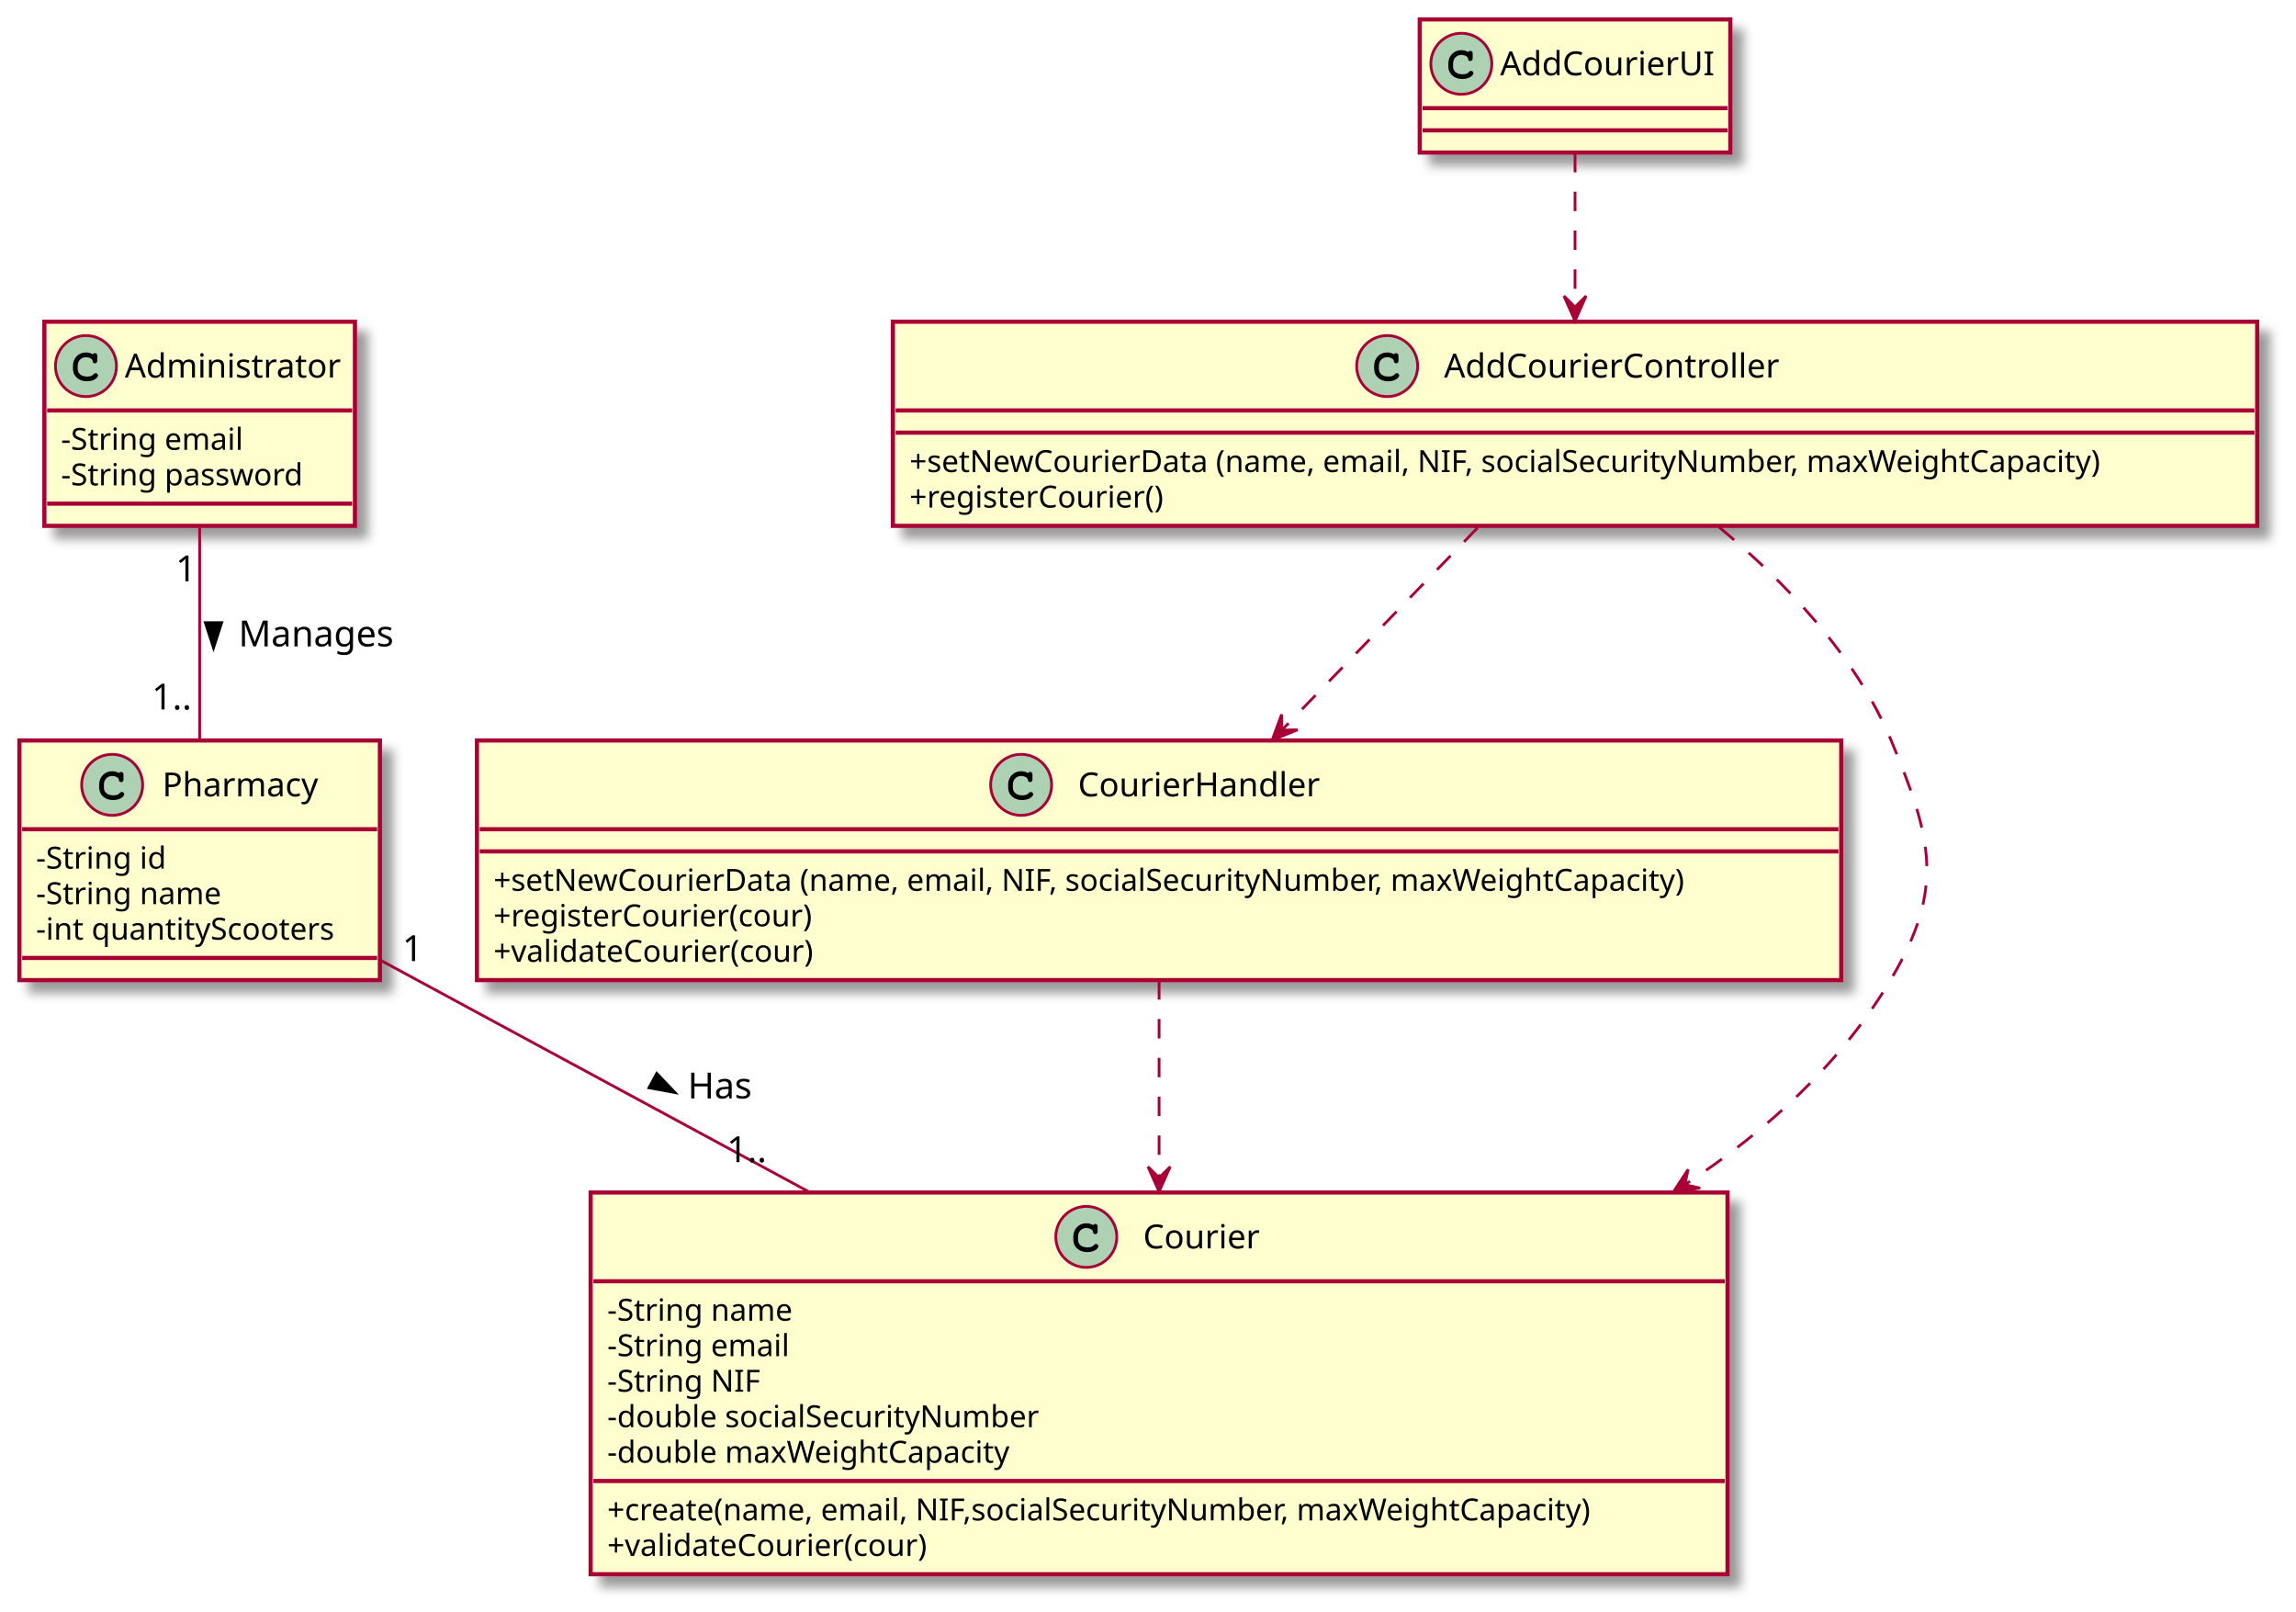
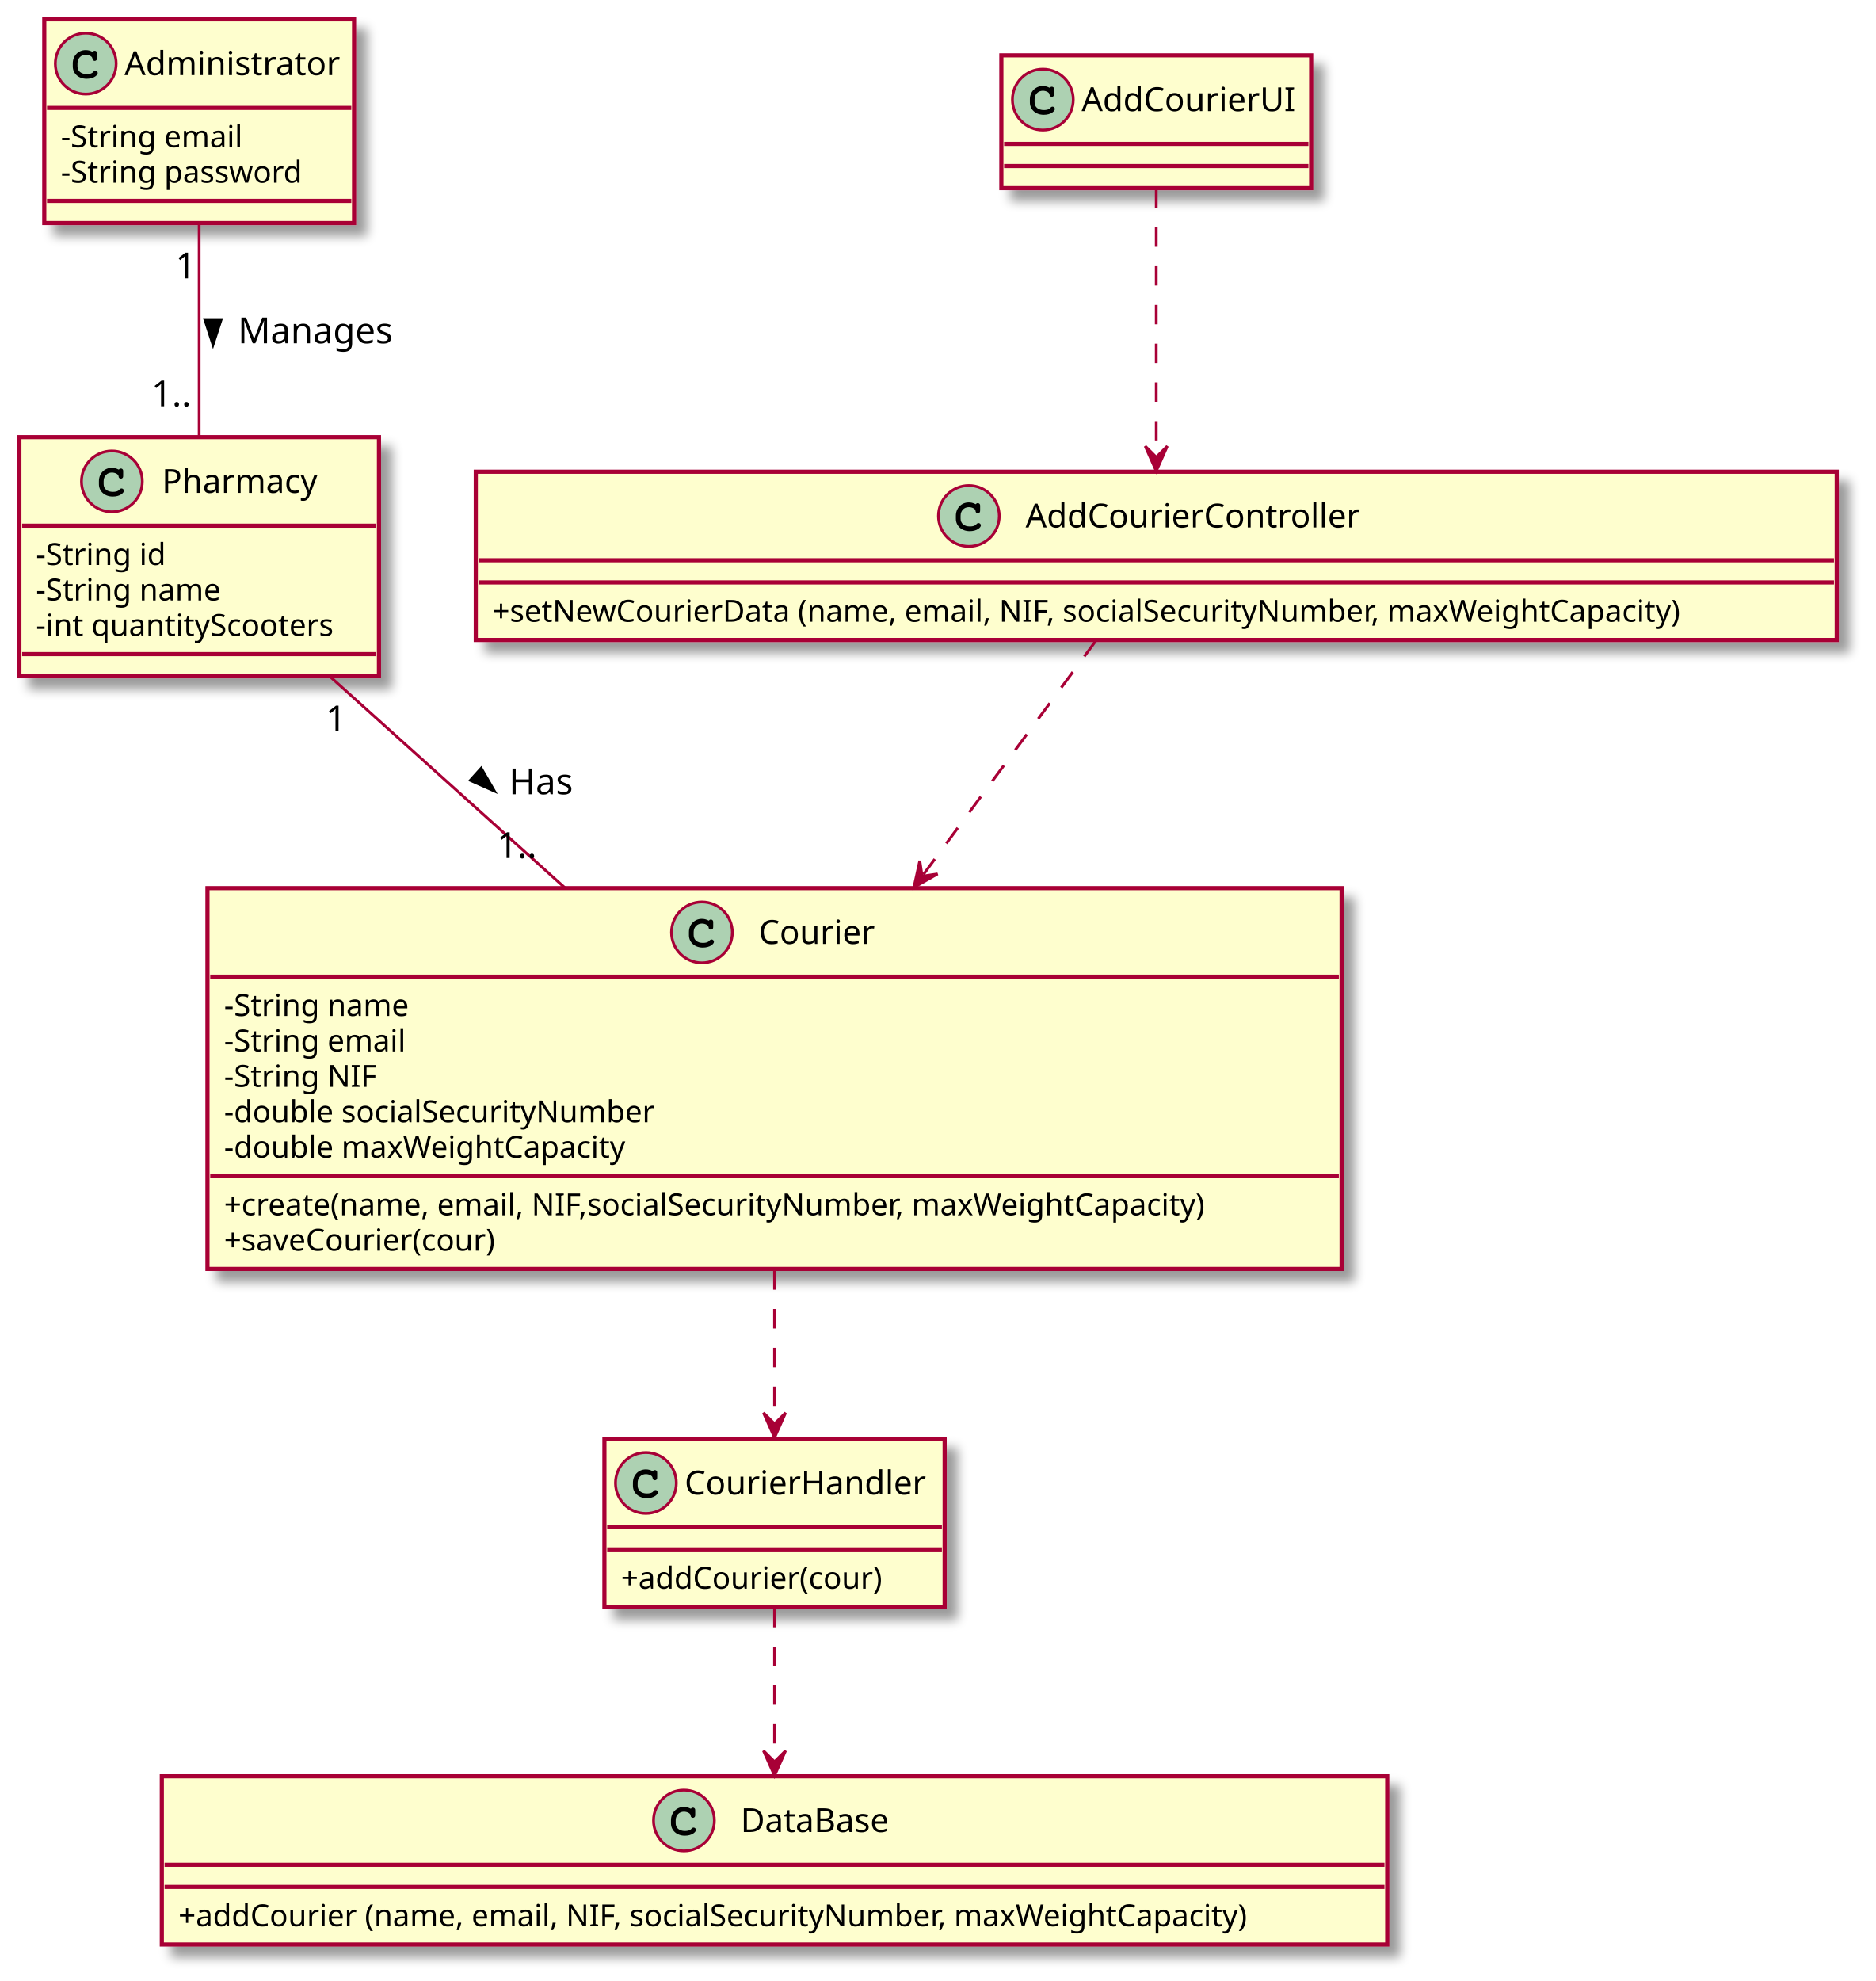
- <svg xmlns="http://www.w3.org/2000/svg" contentScriptType="application/ecmascript" contentStyleType="text/css" height="581px" preserveAspectRatio="none" style="width:828px;height:581px;" version="1.1" viewBox="0 0 828 581" width="828px" zoomAndPan="magnify">
+ <svg xmlns="http://www.w3.org/2000/svg" contentScriptType="application/ecmascript" contentStyleType="text/css" height="716px" preserveAspectRatio="none" style="width:678px;height:716px;" version="1.1" viewBox="0 0 678 716" width="678px" zoomAndPan="magnify">
  <defs>
-     <filter height="300%" id="foid3352j2qck" width="300%" x="-1" y="-1">
+     <filter height="300%" id="f11dwww2udm4cn" width="300%" x="-1" y="-1">
      <feGaussianBlur result="blurOut" stdDeviation="2.0" />
      <feColorMatrix in="blurOut" result="blurOut2" type="matrix" values="0 0 0 0 0 0 0 0 0 0 0 0 0 0 0 0 0 0 .4 0" />
      <feOffset dx="4.0" dy="4.0" in="blurOut2" result="blurOut3" />
      <feBlend in="SourceGraphic" in2="blurOut3" mode="normal" />
    </filter>
  </defs>
  <g>
-     <rect codeLine="6" fill="#FEFECE" filter="url(#foid3352j2qck)" height="73.609" id="AddCourierController" style="stroke:#A80036;stroke-width:1.5;" width="492" x="322" y="116" />
-     <ellipse cx="500.25" cy="132" fill="#ADD1B2" rx="11" ry="11" style="stroke:#A80036;stroke-width:1.0;" />
-     <path d="M502.594,127.672 C501.656,127.234 501.062,127.094 500.188,127.094 C497.562,127.094 495.562,129.172 495.562,131.891 L495.562,133.016 C495.562,135.594 497.672,137.484 500.562,137.484 C501.781,137.484 502.938,137.188 503.688,136.641 C504.266,136.234 504.594,135.781 504.594,135.391 C504.594,134.938 504.203,134.547 503.734,134.547 C503.516,134.547 503.312,134.625 503.125,134.812 C502.672,135.297 502.672,135.297 502.484,135.391 C502.062,135.656 501.375,135.781 500.609,135.781 C498.562,135.781 497.266,134.688 497.266,132.984 L497.266,131.891 C497.266,130.109 498.516,128.797 500.25,128.797 C500.828,128.797 501.438,128.953 501.906,129.203 C502.391,129.484 502.562,129.703 502.656,130.109 C502.719,130.516 502.75,130.641 502.891,130.766 C503.031,130.906 503.266,131.016 503.484,131.016 C503.75,131.016 504.016,130.875 504.188,130.656 C504.297,130.5 504.328,130.312 504.328,129.891 L504.328,128.469 C504.328,128.031 504.312,127.906 504.219,127.75 C504.062,127.484 503.781,127.344 503.484,127.344 C503.188,127.344 502.984,127.438 502.766,127.75 L502.594,127.672 Z " fill="#000000" />
-     <text fill="#000000" font-family="sans-serif" font-size="12" lengthAdjust="spacingAndGlyphs" textLength="127" x="520.75" y="136.154">AddCourierController</text>
-     <line style="stroke:#A80036;stroke-width:1.5;" x1="323" x2="813" y1="148" y2="148" />
-     <line style="stroke:#A80036;stroke-width:1.5;" x1="323" x2="813" y1="156" y2="156" />
-     <text fill="#000000" font-family="sans-serif" font-size="11" lengthAdjust="spacingAndGlyphs" textLength="480" x="328" y="170.21">+setNewCourierData (name, email, NIF, socialSecurityNumber, maxWeightCapacity)</text>
-     <text fill="#000000" font-family="sans-serif" font-size="11" lengthAdjust="spacingAndGlyphs" textLength="102" x="328" y="183.015">+registerCourier()</text>
-     <rect codeLine="11" fill="#FEFECE" filter="url(#foid3352j2qck)" height="48" id="AddCourierUI" style="stroke:#A80036;stroke-width:1.5;" width="112" x="512" y="7" />
-     <ellipse cx="527" cy="23" fill="#ADD1B2" rx="11" ry="11" style="stroke:#A80036;stroke-width:1.0;" />
-     <path d="M529.344,18.672 C528.406,18.234 527.812,18.094 526.938,18.094 C524.312,18.094 522.312,20.172 522.312,22.891 L522.312,24.016 C522.312,26.594 524.422,28.484 527.312,28.484 C528.531,28.484 529.688,28.188 530.438,27.641 C531.016,27.234 531.344,26.781 531.344,26.391 C531.344,25.938 530.953,25.547 530.484,25.547 C530.266,25.547 530.062,25.625 529.875,25.812 C529.422,26.297 529.422,26.297 529.234,26.391 C528.812,26.656 528.125,26.781 527.359,26.781 C525.312,26.781 524.016,25.688 524.016,23.984 L524.016,22.891 C524.016,21.109 525.266,19.797 527,19.797 C527.578,19.797 528.188,19.953 528.656,20.203 C529.141,20.484 529.312,20.703 529.406,21.109 C529.469,21.516 529.5,21.641 529.641,21.766 C529.781,21.906 530.016,22.016 530.234,22.016 C530.5,22.016 530.766,21.875 530.938,21.656 C531.047,21.5 531.078,21.312 531.078,20.891 L531.078,19.469 C531.078,19.031 531.062,18.906 530.969,18.75 C530.812,18.484 530.531,18.344 530.234,18.344 C529.938,18.344 529.734,18.438 529.516,18.75 L529.344,18.672 Z " fill="#000000" />
-     <text fill="#000000" font-family="sans-serif" font-size="12" lengthAdjust="spacingAndGlyphs" textLength="80" x="541" y="27.154">AddCourierUI</text>
-     <line style="stroke:#A80036;stroke-width:1.5;" x1="513" x2="623" y1="39" y2="39" />
-     <line style="stroke:#A80036;stroke-width:1.5;" x1="513" x2="623" y1="47" y2="47" />
-     <rect codeLine="14" fill="#FEFECE" filter="url(#foid3352j2qck)" height="86.414" id="CourierHandler" style="stroke:#A80036;stroke-width:1.5;" width="492" x="172" y="267" />
-     <ellipse cx="368.25" cy="283" fill="#ADD1B2" rx="11" ry="11" style="stroke:#A80036;stroke-width:1.0;" />
-     <path d="M370.594,278.672 C369.656,278.234 369.062,278.094 368.188,278.094 C365.562,278.094 363.562,280.172 363.562,282.891 L363.562,284.016 C363.562,286.594 365.672,288.484 368.562,288.484 C369.781,288.484 370.938,288.188 371.688,287.641 C372.266,287.234 372.594,286.781 372.594,286.391 C372.594,285.938 372.203,285.547 371.734,285.547 C371.516,285.547 371.312,285.625 371.125,285.812 C370.672,286.297 370.672,286.297 370.484,286.391 C370.062,286.656 369.375,286.781 368.609,286.781 C366.562,286.781 365.266,285.688 365.266,283.984 L365.266,282.891 C365.266,281.109 366.516,279.797 368.25,279.797 C368.828,279.797 369.438,279.953 369.906,280.203 C370.391,280.484 370.562,280.703 370.656,281.109 C370.719,281.516 370.75,281.641 370.891,281.766 C371.031,281.906 371.266,282.016 371.484,282.016 C371.75,282.016 372.016,281.875 372.188,281.656 C372.297,281.5 372.328,281.312 372.328,280.891 L372.328,279.469 C372.328,279.031 372.312,278.906 372.219,278.75 C372.062,278.484 371.781,278.344 371.484,278.344 C371.188,278.344 370.984,278.438 370.766,278.75 L370.594,278.672 Z " fill="#000000" />
-     <text fill="#000000" font-family="sans-serif" font-size="12" lengthAdjust="spacingAndGlyphs" textLength="91" x="388.75" y="287.154">CourierHandler</text>
-     <line style="stroke:#A80036;stroke-width:1.5;" x1="173" x2="663" y1="299" y2="299" />
-     <line style="stroke:#A80036;stroke-width:1.5;" x1="173" x2="663" y1="307" y2="307" />
-     <text fill="#000000" font-family="sans-serif" font-size="11" lengthAdjust="spacingAndGlyphs" textLength="480" x="178" y="321.21">+setNewCourierData (name, email, NIF, socialSecurityNumber, maxWeightCapacity)</text>
-     <text fill="#000000" font-family="sans-serif" font-size="11" lengthAdjust="spacingAndGlyphs" textLength="126" x="178" y="334.015">+registerCourier(cour)</text>
-     <text fill="#000000" font-family="sans-serif" font-size="11" lengthAdjust="spacingAndGlyphs" textLength="128" x="178" y="346.82">+validateCourier(cour)</text>
-     <rect codeLine="20" fill="#FEFECE" filter="url(#foid3352j2qck)" height="137.633" id="Courier" style="stroke:#A80036;stroke-width:1.5;" width="410" x="213" y="430" />
-     <ellipse cx="391.75" cy="446" fill="#ADD1B2" rx="11" ry="11" style="stroke:#A80036;stroke-width:1.0;" />
-     <path d="M394.094,441.672 C393.156,441.234 392.562,441.094 391.688,441.094 C389.062,441.094 387.062,443.172 387.062,445.891 L387.062,447.016 C387.062,449.594 389.172,451.484 392.062,451.484 C393.281,451.484 394.438,451.188 395.188,450.641 C395.766,450.234 396.094,449.781 396.094,449.391 C396.094,448.938 395.703,448.547 395.234,448.547 C395.016,448.547 394.812,448.625 394.625,448.812 C394.172,449.297 394.172,449.297 393.984,449.391 C393.562,449.656 392.875,449.781 392.109,449.781 C390.062,449.781 388.766,448.688 388.766,446.984 L388.766,445.891 C388.766,444.109 390.016,442.797 391.75,442.797 C392.328,442.797 392.938,442.953 393.406,443.203 C393.891,443.484 394.062,443.703 394.156,444.109 C394.219,444.516 394.25,444.641 394.391,444.766 C394.531,444.906 394.766,445.016 394.984,445.016 C395.25,445.016 395.516,444.875 395.688,444.656 C395.797,444.5 395.828,444.312 395.828,443.891 L395.828,442.469 C395.828,442.031 395.812,441.906 395.719,441.75 C395.562,441.484 395.281,441.344 394.984,441.344 C394.688,441.344 394.484,441.438 394.266,441.75 L394.094,441.672 Z " fill="#000000" />
-     <text fill="#000000" font-family="sans-serif" font-size="12" lengthAdjust="spacingAndGlyphs" textLength="44" x="412.25" y="450.154">Courier</text>
-     <line style="stroke:#A80036;stroke-width:1.5;" x1="214" x2="622" y1="462" y2="462" />
-     <text fill="#000000" font-family="sans-serif" font-size="11" lengthAdjust="spacingAndGlyphs" textLength="74" x="219" y="476.21">-String name</text>
-     <text fill="#000000" font-family="sans-serif" font-size="11" lengthAdjust="spacingAndGlyphs" textLength="73" x="219" y="489.015">-String email</text>
-     <text fill="#000000" font-family="sans-serif" font-size="11" lengthAdjust="spacingAndGlyphs" textLength="58" x="219" y="501.82">-String NIF</text>
-     <text fill="#000000" font-family="sans-serif" font-size="11" lengthAdjust="spacingAndGlyphs" textLength="171" x="219" y="514.625">-double socialSecurityNumber</text>
-     <text fill="#000000" font-family="sans-serif" font-size="11" lengthAdjust="spacingAndGlyphs" textLength="161" x="219" y="527.429">-double maxWeightCapacity</text>
-     <line style="stroke:#A80036;stroke-width:1.5;" x1="214" x2="622" y1="534.023" y2="534.023" />
-     <text fill="#000000" font-family="sans-serif" font-size="11" lengthAdjust="spacingAndGlyphs" textLength="398" x="219" y="548.234">+create(name, email, NIF,socialSecurityNumber, maxWeightCapacity)</text>
-     <text fill="#000000" font-family="sans-serif" font-size="11" lengthAdjust="spacingAndGlyphs" textLength="128" x="219" y="561.039">+validateCourier(cour)</text>
-     <rect codeLine="31" fill="#FEFECE" filter="url(#foid3352j2qck)" height="73.609" id="Administrator" style="stroke:#A80036;stroke-width:1.5;" width="112" x="16" y="116" />
-     <ellipse cx="31" cy="132" fill="#ADD1B2" rx="11" ry="11" style="stroke:#A80036;stroke-width:1.0;" />
-     <path d="M33.344,127.672 C32.406,127.234 31.812,127.094 30.938,127.094 C28.312,127.094 26.312,129.172 26.312,131.891 L26.312,133.016 C26.312,135.594 28.422,137.484 31.312,137.484 C32.531,137.484 33.688,137.188 34.438,136.641 C35.016,136.234 35.344,135.781 35.344,135.391 C35.344,134.938 34.953,134.547 34.484,134.547 C34.266,134.547 34.062,134.625 33.875,134.812 C33.422,135.297 33.422,135.297 33.234,135.391 C32.812,135.656 32.125,135.781 31.359,135.781 C29.312,135.781 28.016,134.688 28.016,132.984 L28.016,131.891 C28.016,130.109 29.266,128.797 31,128.797 C31.578,128.797 32.188,128.953 32.656,129.203 C33.141,129.484 33.312,129.703 33.406,130.109 C33.469,130.516 33.5,130.641 33.641,130.766 C33.781,130.906 34.016,131.016 34.234,131.016 C34.5,131.016 34.766,130.875 34.938,130.656 C35.047,130.5 35.078,130.312 35.078,129.891 L35.078,128.469 C35.078,128.031 35.062,127.906 34.969,127.75 C34.812,127.484 34.531,127.344 34.234,127.344 C33.938,127.344 33.734,127.438 33.516,127.75 L33.344,127.672 Z " fill="#000000" />
-     <text fill="#000000" font-family="sans-serif" font-size="12" lengthAdjust="spacingAndGlyphs" textLength="80" x="45" y="136.154">Administrator</text>
-     <line style="stroke:#A80036;stroke-width:1.5;" x1="17" x2="127" y1="148" y2="148" />
-     <text fill="#000000" font-family="sans-serif" font-size="11" lengthAdjust="spacingAndGlyphs" textLength="73" x="22" y="162.21">-String email</text>
-     <text fill="#000000" font-family="sans-serif" font-size="11" lengthAdjust="spacingAndGlyphs" textLength="94" x="22" y="175.015">-String password</text>
-     <line style="stroke:#A80036;stroke-width:1.5;" x1="17" x2="127" y1="181.609" y2="181.609" />
-     <rect codeLine="36" fill="#FEFECE" filter="url(#foid3352j2qck)" height="86.414" id="Pharmacy" style="stroke:#A80036;stroke-width:1.5;" width="130" x="7" y="267" />
-     <ellipse cx="40.45" cy="283" fill="#ADD1B2" rx="11" ry="11" style="stroke:#A80036;stroke-width:1.0;" />
-     <path d="M42.794,278.672 C41.856,278.234 41.263,278.094 40.388,278.094 C37.763,278.094 35.763,280.172 35.763,282.891 L35.763,284.016 C35.763,286.594 37.872,288.484 40.763,288.484 C41.981,288.484 43.138,288.188 43.888,287.641 C44.466,287.234 44.794,286.781 44.794,286.391 C44.794,285.938 44.403,285.547 43.934,285.547 C43.716,285.547 43.513,285.625 43.325,285.812 C42.872,286.297 42.872,286.297 42.684,286.391 C42.263,286.656 41.575,286.781 40.809,286.781 C38.763,286.781 37.466,285.688 37.466,283.984 L37.466,282.891 C37.466,281.109 38.716,279.797 40.45,279.797 C41.028,279.797 41.638,279.953 42.106,280.203 C42.591,280.484 42.763,280.703 42.856,281.109 C42.919,281.516 42.95,281.641 43.091,281.766 C43.231,281.906 43.466,282.016 43.684,282.016 C43.95,282.016 44.216,281.875 44.388,281.656 C44.497,281.5 44.528,281.312 44.528,280.891 L44.528,279.469 C44.528,279.031 44.513,278.906 44.419,278.75 C44.263,278.484 43.981,278.344 43.684,278.344 C43.388,278.344 43.184,278.438 42.966,278.75 L42.794,278.672 Z " fill="#000000" />
-     <text fill="#000000" font-family="sans-serif" font-size="12" lengthAdjust="spacingAndGlyphs" textLength="57" x="58.55" y="287.154">Pharmacy</text>
-     <line style="stroke:#A80036;stroke-width:1.5;" x1="8" x2="136" y1="299" y2="299" />
-     <text fill="#000000" font-family="sans-serif" font-size="11" lengthAdjust="spacingAndGlyphs" textLength="51" x="13" y="313.21">-String id</text>
-     <text fill="#000000" font-family="sans-serif" font-size="11" lengthAdjust="spacingAndGlyphs" textLength="74" x="13" y="326.015">-String name</text>
-     <text fill="#000000" font-family="sans-serif" font-size="11" lengthAdjust="spacingAndGlyphs" textLength="118" x="13" y="338.82">-int quantityScooters</text>
-     <line style="stroke:#A80036;stroke-width:1.5;" x1="8" x2="136" y1="345.414" y2="345.414" />
-     <path codeLine="43" d="M568,55.137 C568,70.825 568,92.003 568,110.555 " fill="none" id="AddCourierUI-to-AddCourierController" style="stroke:#A80036;stroke-width:1.0;stroke-dasharray:7.0,7.0;" />
-     <polygon fill="#A80036" points="568,115.711,572,106.711,568,110.711,564,106.711,568,115.711" style="stroke:#A80036;stroke-width:1.0;" />
-     <path codeLine="44" d="M532.832,190.341 C511.79,212.084 484.855,239.917 462.361,263.161 " fill="none" id="AddCourierController-to-CourierHandler" style="stroke:#A80036;stroke-width:1.0;stroke-dasharray:7.0,7.0;" />
-     <polygon fill="#A80036" points="458.79,266.85,467.923,263.164,462.267,263.257,462.175,257.601,458.79,266.85" style="stroke:#A80036;stroke-width:1.0;" />
-     <path codeLine="45" d="M620.04,190.15 C643.712,209.821 669.242,236.39 682,267 C696.705,302.28 701.463,320.104 682,353 C664.108,383.241 637.419,407.596 607.786,427.073 " fill="none" id="AddCourierController-to-Courier" style="stroke:#A80036;stroke-width:1.0;stroke-dasharray:7.0,7.0;" />
-     <polygon fill="#A80036" points="603.393,429.911,613.123,428.388,607.593,427.198,608.783,421.668,603.393,429.911" style="stroke:#A80036;stroke-width:1.0;" />
-     <path codeLine="46" d="M418,353.433 C418,374.459 418,400.456 418,424.58 " fill="none" id="CourierHandler-to-Courier" style="stroke:#A80036;stroke-width:1.0;stroke-dasharray:7.0,7.0;" />
-     <polygon fill="#A80036" points="418,429.697,422,420.697,418,424.697,414,420.697,418,429.697" style="stroke:#A80036;stroke-width:1.0;" />
-     <path codeLine="48" d="M137.08,346.173 C180.636,369.714 239.388,401.467 291.903,429.849 " fill="none" id="Pharmacy-Courier" style="stroke:#A80036;stroke-width:1.0;" />
-     <polygon fill="#000000" points="243.399,393.944,236.839,387.058,234.044,392.229,243.399,393.944" style="stroke:#000000;stroke-width:1.0;" />
-     <text fill="#000000" font-family="sans-serif" font-size="13" lengthAdjust="spacingAndGlyphs" textLength="24" x="248" y="396.067">Has</text>
-     <text fill="#000000" font-family="sans-serif" font-size="13" lengthAdjust="spacingAndGlyphs" textLength="8" x="145.067" y="346.539">1</text>
-     <text fill="#000000" font-family="sans-serif" font-size="13" lengthAdjust="spacingAndGlyphs" textLength="16" x="262.074" y="419.037">1..</text>
-     <path codeLine="49" d="M72,190.341 C72,213.247 72,242.912 72,266.85 " fill="none" id="Administrator-Pharmacy" style="stroke:#A80036;stroke-width:1.0;" />
-     <polygon fill="#000000" points="77,233.566,79.939,224.521,74.061,224.521,77,233.566" style="stroke:#000000;stroke-width:1.0;" />
-     <text fill="#000000" font-family="sans-serif" font-size="13" lengthAdjust="spacingAndGlyphs" textLength="57" x="86" y="233.067">Manages</text>
-     <text fill="#000000" font-family="sans-serif" font-size="13" lengthAdjust="spacingAndGlyphs" textLength="8" x="63.362" y="209.596">1</text>
-     <text fill="#000000" font-family="sans-serif" font-size="13" lengthAdjust="spacingAndGlyphs" textLength="16" x="54.725" y="255.822">1..</text>
+     <rect codeLine="6" fill="#FEFECE" filter="url(#f11dwww2udm4cn)" height="60.805" id="AddCourierController" style="stroke:#A80036;stroke-width:1.5;" width="492" x="172" y="170.5" />
+     <ellipse cx="350.25" cy="186.5" fill="#ADD1B2" rx="11" ry="11" style="stroke:#A80036;stroke-width:1.0;" />
+     <path d="M352.594,182.172 C351.656,181.734 351.062,181.594 350.188,181.594 C347.562,181.594 345.562,183.672 345.562,186.391 L345.562,187.516 C345.562,190.094 347.672,191.984 350.562,191.984 C351.781,191.984 352.938,191.688 353.688,191.141 C354.266,190.734 354.594,190.281 354.594,189.891 C354.594,189.438 354.203,189.047 353.734,189.047 C353.516,189.047 353.312,189.125 353.125,189.312 C352.672,189.797 352.672,189.797 352.484,189.891 C352.062,190.156 351.375,190.281 350.609,190.281 C348.562,190.281 347.266,189.188 347.266,187.484 L347.266,186.391 C347.266,184.609 348.516,183.297 350.25,183.297 C350.828,183.297 351.438,183.453 351.906,183.703 C352.391,183.984 352.562,184.203 352.656,184.609 C352.719,185.016 352.75,185.141 352.891,185.266 C353.031,185.406 353.266,185.516 353.484,185.516 C353.75,185.516 354.016,185.375 354.188,185.156 C354.297,185 354.328,184.812 354.328,184.391 L354.328,182.969 C354.328,182.531 354.312,182.406 354.219,182.25 C354.062,181.984 353.781,181.844 353.484,181.844 C353.188,181.844 352.984,181.938 352.766,182.25 L352.594,182.172 Z " fill="#000000" />
+     <text fill="#000000" font-family="sans-serif" font-size="12" lengthAdjust="spacing" textLength="127" x="370.75" y="190.654">AddCourierController</text>
+     <line style="stroke:#A80036;stroke-width:1.5;" x1="173" x2="663" y1="202.5" y2="202.5" />
+     <line style="stroke:#A80036;stroke-width:1.5;" x1="173" x2="663" y1="210.5" y2="210.5" />
+     <text fill="#000000" font-family="sans-serif" font-size="11" lengthAdjust="spacing" textLength="480" x="178" y="224.71">+setNewCourierData (name, email, NIF, socialSecurityNumber, maxWeightCapacity)</text>
+     <rect codeLine="10" fill="#FEFECE" filter="url(#f11dwww2udm4cn)" height="48" id="AddCourierUI" style="stroke:#A80036;stroke-width:1.5;" width="112" x="362" y="20" />
+     <ellipse cx="377" cy="36" fill="#ADD1B2" rx="11" ry="11" style="stroke:#A80036;stroke-width:1.0;" />
+     <path d="M379.344,31.672 C378.406,31.234 377.812,31.094 376.938,31.094 C374.312,31.094 372.312,33.172 372.312,35.891 L372.312,37.016 C372.312,39.594 374.422,41.484 377.312,41.484 C378.531,41.484 379.688,41.188 380.438,40.641 C381.016,40.234 381.344,39.781 381.344,39.391 C381.344,38.938 380.953,38.547 380.484,38.547 C380.266,38.547 380.062,38.625 379.875,38.812 C379.422,39.297 379.422,39.297 379.234,39.391 C378.812,39.656 378.125,39.781 377.359,39.781 C375.312,39.781 374.016,38.688 374.016,36.984 L374.016,35.891 C374.016,34.109 375.266,32.797 377,32.797 C377.578,32.797 378.188,32.953 378.656,33.203 C379.141,33.484 379.312,33.703 379.406,34.109 C379.469,34.516 379.5,34.641 379.641,34.766 C379.781,34.906 380.016,35.016 380.234,35.016 C380.5,35.016 380.766,34.875 380.938,34.656 C381.047,34.5 381.078,34.312 381.078,33.891 L381.078,32.469 C381.078,32.031 381.062,31.906 380.969,31.75 C380.812,31.484 380.531,31.344 380.234,31.344 C379.938,31.344 379.734,31.438 379.516,31.75 L379.344,31.672 Z " fill="#000000" />
+     <text fill="#000000" font-family="sans-serif" font-size="12" lengthAdjust="spacing" textLength="80" x="391" y="40.154">AddCourierUI</text>
+     <line style="stroke:#A80036;stroke-width:1.5;" x1="363" x2="473" y1="52" y2="52" />
+     <line style="stroke:#A80036;stroke-width:1.5;" x1="363" x2="473" y1="60" y2="60" />
+     <rect codeLine="13" fill="#FEFECE" filter="url(#f11dwww2udm4cn)" height="60.805" id="CourierHandler" style="stroke:#A80036;stroke-width:1.5;" width="123" x="218.5" y="520" />
+     <ellipse cx="233.5" cy="536" fill="#ADD1B2" rx="11" ry="11" style="stroke:#A80036;stroke-width:1.0;" />
+     <path d="M235.844,531.672 C234.906,531.234 234.312,531.094 233.438,531.094 C230.812,531.094 228.812,533.172 228.812,535.891 L228.812,537.016 C228.812,539.594 230.922,541.484 233.812,541.484 C235.031,541.484 236.188,541.188 236.938,540.641 C237.516,540.234 237.844,539.781 237.844,539.391 C237.844,538.938 237.453,538.547 236.984,538.547 C236.766,538.547 236.562,538.625 236.375,538.812 C235.922,539.297 235.922,539.297 235.734,539.391 C235.312,539.656 234.625,539.781 233.859,539.781 C231.812,539.781 230.516,538.688 230.516,536.984 L230.516,535.891 C230.516,534.109 231.766,532.797 233.5,532.797 C234.078,532.797 234.688,532.953 235.156,533.203 C235.641,533.484 235.812,533.703 235.906,534.109 C235.969,534.516 236,534.641 236.141,534.766 C236.281,534.906 236.516,535.016 236.734,535.016 C237,535.016 237.266,534.875 237.438,534.656 C237.547,534.5 237.578,534.312 237.578,533.891 L237.578,532.469 C237.578,532.031 237.562,531.906 237.469,531.75 C237.312,531.484 237.031,531.344 236.734,531.344 C236.438,531.344 236.234,531.438 236.016,531.75 L235.844,531.672 Z " fill="#000000" />
+     <text fill="#000000" font-family="sans-serif" font-size="12" lengthAdjust="spacing" textLength="91" x="247.5" y="540.154">CourierHandler</text>
+     <line style="stroke:#A80036;stroke-width:1.5;" x1="219.5" x2="340.5" y1="552" y2="552" />
+     <line style="stroke:#A80036;stroke-width:1.5;" x1="219.5" x2="340.5" y1="560" y2="560" />
+     <text fill="#000000" font-family="sans-serif" font-size="11" lengthAdjust="spacing" textLength="103" x="224.5" y="574.21">+addCourier(cour)</text>
+     <rect codeLine="17" fill="#FEFECE" filter="url(#f11dwww2udm4cn)" height="60.805" id="DataBase" style="stroke:#A80036;stroke-width:1.5;" width="443" x="58.5" y="642" />
+     <ellipse cx="247.25" cy="658" fill="#ADD1B2" rx="11" ry="11" style="stroke:#A80036;stroke-width:1.0;" />
+     <path d="M249.594,653.672 C248.656,653.234 248.062,653.094 247.188,653.094 C244.562,653.094 242.562,655.172 242.562,657.891 L242.562,659.016 C242.562,661.594 244.672,663.484 247.562,663.484 C248.781,663.484 249.938,663.188 250.688,662.641 C251.266,662.234 251.594,661.781 251.594,661.391 C251.594,660.938 251.203,660.547 250.734,660.547 C250.516,660.547 250.312,660.625 250.125,660.812 C249.672,661.297 249.672,661.297 249.484,661.391 C249.062,661.656 248.375,661.781 247.609,661.781 C245.562,661.781 244.266,660.688 244.266,658.984 L244.266,657.891 C244.266,656.109 245.516,654.797 247.25,654.797 C247.828,654.797 248.438,654.953 248.906,655.203 C249.391,655.484 249.562,655.703 249.656,656.109 C249.719,656.516 249.75,656.641 249.891,656.766 C250.031,656.906 250.266,657.016 250.484,657.016 C250.75,657.016 251.016,656.875 251.188,656.656 C251.297,656.5 251.328,656.312 251.328,655.891 L251.328,654.469 C251.328,654.031 251.312,653.906 251.219,653.75 C251.062,653.484 250.781,653.344 250.484,653.344 C250.188,653.344 249.984,653.438 249.766,653.75 L249.594,653.672 Z " fill="#000000" />
+     <text fill="#000000" font-family="sans-serif" font-size="12" lengthAdjust="spacing" textLength="57" x="267.75" y="662.154">DataBase</text>
+     <line style="stroke:#A80036;stroke-width:1.5;" x1="59.5" x2="500.5" y1="674" y2="674" />
+     <line style="stroke:#A80036;stroke-width:1.5;" x1="59.5" x2="500.5" y1="682" y2="682" />
+     <text fill="#000000" font-family="sans-serif" font-size="11" lengthAdjust="spacing" textLength="431" x="64.5" y="696.21">+addCourier (name, email, NIF, socialSecurityNumber, maxWeightCapacity)</text>
+     <rect codeLine="21" fill="#FEFECE" filter="url(#f11dwww2udm4cn)" height="137.633" id="Courier" style="stroke:#A80036;stroke-width:1.5;" width="410" x="75" y="321" />
+     <ellipse cx="253.75" cy="337" fill="#ADD1B2" rx="11" ry="11" style="stroke:#A80036;stroke-width:1.0;" />
+     <path d="M256.094,332.672 C255.156,332.234 254.562,332.094 253.688,332.094 C251.062,332.094 249.062,334.172 249.062,336.891 L249.062,338.016 C249.062,340.594 251.172,342.484 254.062,342.484 C255.281,342.484 256.438,342.188 257.188,341.641 C257.766,341.234 258.094,340.781 258.094,340.391 C258.094,339.938 257.703,339.547 257.234,339.547 C257.016,339.547 256.812,339.625 256.625,339.812 C256.172,340.297 256.172,340.297 255.984,340.391 C255.562,340.656 254.875,340.781 254.109,340.781 C252.062,340.781 250.766,339.688 250.766,337.984 L250.766,336.891 C250.766,335.109 252.016,333.797 253.75,333.797 C254.328,333.797 254.938,333.953 255.406,334.203 C255.891,334.484 256.062,334.703 256.156,335.109 C256.219,335.516 256.25,335.641 256.391,335.766 C256.531,335.906 256.766,336.016 256.984,336.016 C257.25,336.016 257.516,335.875 257.688,335.656 C257.797,335.5 257.828,335.312 257.828,334.891 L257.828,333.469 C257.828,333.031 257.812,332.906 257.719,332.75 C257.562,332.484 257.281,332.344 256.984,332.344 C256.688,332.344 256.484,332.438 256.266,332.75 L256.094,332.672 Z " fill="#000000" />
+     <text fill="#000000" font-family="sans-serif" font-size="12" lengthAdjust="spacing" textLength="44" x="274.25" y="341.154">Courier</text>
+     <line style="stroke:#A80036;stroke-width:1.5;" x1="76" x2="484" y1="353" y2="353" />
+     <text fill="#000000" font-family="sans-serif" font-size="11" lengthAdjust="spacing" textLength="74" x="81" y="367.21">-String name</text>
+     <text fill="#000000" font-family="sans-serif" font-size="11" lengthAdjust="spacing" textLength="73" x="81" y="380.015">-String email</text>
+     <text fill="#000000" font-family="sans-serif" font-size="11" lengthAdjust="spacing" textLength="58" x="81" y="392.82">-String NIF</text>
+     <text fill="#000000" font-family="sans-serif" font-size="11" lengthAdjust="spacing" textLength="171" x="81" y="405.625">-double socialSecurityNumber</text>
+     <text fill="#000000" font-family="sans-serif" font-size="11" lengthAdjust="spacing" textLength="161" x="81" y="418.429">-double maxWeightCapacity</text>
+     <line style="stroke:#A80036;stroke-width:1.5;" x1="76" x2="484" y1="425.023" y2="425.023" />
+     <text fill="#000000" font-family="sans-serif" font-size="11" lengthAdjust="spacing" textLength="398" x="81" y="439.234">+create(name, email, NIF,socialSecurityNumber, maxWeightCapacity)</text>
+     <text fill="#000000" font-family="sans-serif" font-size="11" lengthAdjust="spacing" textLength="110" x="81" y="452.039">+saveCourier(cour)</text>
+     <rect codeLine="32" fill="#FEFECE" filter="url(#f11dwww2udm4cn)" height="73.609" id="Administrator" style="stroke:#A80036;stroke-width:1.5;" width="112" x="16" y="7" />
+     <ellipse cx="31" cy="23" fill="#ADD1B2" rx="11" ry="11" style="stroke:#A80036;stroke-width:1.0;" />
+     <path d="M33.344,18.672 C32.406,18.234 31.812,18.094 30.938,18.094 C28.312,18.094 26.312,20.172 26.312,22.891 L26.312,24.016 C26.312,26.594 28.422,28.484 31.312,28.484 C32.531,28.484 33.688,28.188 34.438,27.641 C35.016,27.234 35.344,26.781 35.344,26.391 C35.344,25.938 34.953,25.547 34.484,25.547 C34.266,25.547 34.062,25.625 33.875,25.812 C33.422,26.297 33.422,26.297 33.234,26.391 C32.812,26.656 32.125,26.781 31.359,26.781 C29.312,26.781 28.016,25.688 28.016,23.984 L28.016,22.891 C28.016,21.109 29.266,19.797 31,19.797 C31.578,19.797 32.188,19.953 32.656,20.203 C33.141,20.484 33.312,20.703 33.406,21.109 C33.469,21.516 33.5,21.641 33.641,21.766 C33.781,21.906 34.016,22.016 34.234,22.016 C34.5,22.016 34.766,21.875 34.938,21.656 C35.047,21.5 35.078,21.312 35.078,20.891 L35.078,19.469 C35.078,19.031 35.062,18.906 34.969,18.75 C34.812,18.484 34.531,18.344 34.234,18.344 C33.938,18.344 33.734,18.438 33.516,18.75 L33.344,18.672 Z " fill="#000000" />
+     <text fill="#000000" font-family="sans-serif" font-size="12" lengthAdjust="spacing" textLength="80" x="45" y="27.154">Administrator</text>
+     <line style="stroke:#A80036;stroke-width:1.5;" x1="17" x2="127" y1="39" y2="39" />
+     <text fill="#000000" font-family="sans-serif" font-size="11" lengthAdjust="spacing" textLength="73" x="22" y="53.21">-String email</text>
+     <text fill="#000000" font-family="sans-serif" font-size="11" lengthAdjust="spacing" textLength="94" x="22" y="66.015">-String password</text>
+     <line style="stroke:#A80036;stroke-width:1.5;" x1="17" x2="127" y1="72.609" y2="72.609" />
+     <rect codeLine="37" fill="#FEFECE" filter="url(#f11dwww2udm4cn)" height="86.414" id="Pharmacy" style="stroke:#A80036;stroke-width:1.5;" width="130" x="7" y="158" />
+     <ellipse cx="40.45" cy="174" fill="#ADD1B2" rx="11" ry="11" style="stroke:#A80036;stroke-width:1.0;" />
+     <path d="M42.794,169.672 C41.856,169.234 41.263,169.094 40.388,169.094 C37.763,169.094 35.763,171.172 35.763,173.891 L35.763,175.016 C35.763,177.594 37.872,179.484 40.763,179.484 C41.981,179.484 43.138,179.188 43.888,178.641 C44.466,178.234 44.794,177.781 44.794,177.391 C44.794,176.938 44.403,176.547 43.934,176.547 C43.716,176.547 43.513,176.625 43.325,176.812 C42.872,177.297 42.872,177.297 42.684,177.391 C42.263,177.656 41.575,177.781 40.809,177.781 C38.763,177.781 37.466,176.688 37.466,174.984 L37.466,173.891 C37.466,172.109 38.716,170.797 40.45,170.797 C41.028,170.797 41.638,170.953 42.106,171.203 C42.591,171.484 42.763,171.703 42.856,172.109 C42.919,172.516 42.95,172.641 43.091,172.766 C43.231,172.906 43.466,173.016 43.684,173.016 C43.95,173.016 44.216,172.875 44.388,172.656 C44.497,172.5 44.528,172.312 44.528,171.891 L44.528,170.469 C44.528,170.031 44.513,169.906 44.419,169.75 C44.263,169.484 43.981,169.344 43.684,169.344 C43.388,169.344 43.184,169.438 42.966,169.75 L42.794,169.672 Z " fill="#000000" />
+     <text fill="#000000" font-family="sans-serif" font-size="12" lengthAdjust="spacing" textLength="57" x="58.55" y="178.154">Pharmacy</text>
+     <line style="stroke:#A80036;stroke-width:1.5;" x1="8" x2="136" y1="190" y2="190" />
+     <text fill="#000000" font-family="sans-serif" font-size="11" lengthAdjust="spacing" textLength="51" x="13" y="204.21">-String id</text>
+     <text fill="#000000" font-family="sans-serif" font-size="11" lengthAdjust="spacing" textLength="74" x="13" y="217.015">-String name</text>
+     <text fill="#000000" font-family="sans-serif" font-size="11" lengthAdjust="spacing" textLength="118" x="13" y="229.82">-int quantityScooters</text>
+     <line style="stroke:#A80036;stroke-width:1.5;" x1="8" x2="136" y1="236.414" y2="236.414" />
+     <path codeLine="44" d="M418,68.205 C418,93.912 418,135.635 418,165.245 " fill="none" id="AddCourierUI-to-AddCourierController" style="stroke:#A80036;stroke-width:1.0;stroke-dasharray:7.0,7.0;" />
+     <polygon fill="#A80036" points="418,170.256,422,161.256,418,165.256,414,161.256,418,170.256" style="stroke:#A80036;stroke-width:1.0;" />
+     <path codeLine="45" d="M396.133,231.631 C379.328,254.404 355.377,286.859 333.587,316.386 " fill="none" id="AddCourierController-to-Courier" style="stroke:#A80036;stroke-width:1.0;stroke-dasharray:7.0,7.0;" />
+     <polygon fill="#A80036" points="330.389,320.72,338.952,315.854,333.358,316.697,332.515,311.103,330.389,320.72" style="stroke:#A80036;stroke-width:1.0;" />
+     <path codeLine="46" d="M280,459.138 C280,478.135 280,498 280,514.251 " fill="none" id="Courier-to-CourierHandler" style="stroke:#A80036;stroke-width:1.0;stroke-dasharray:7.0,7.0;" />
+     <polygon fill="#A80036" points="280,519.618,284,510.618,280,514.618,276,510.618,280,519.618" style="stroke:#A80036;stroke-width:1.0;" />
+     <path codeLine="47" d="M280,581.163 C280,597.894 280,618.896 280,636.438 " fill="none" id="CourierHandler-to-DataBase" style="stroke:#A80036;stroke-width:1.0;stroke-dasharray:7.0,7.0;" />
+     <polygon fill="#A80036" points="280,641.762,284,632.762,280,636.762,276,632.762,280,641.762" style="stroke:#A80036;stroke-width:1.0;" />
+     <path codeLine="49" d="M118.939,244.2 C144.101,266.821 175.717,295.246 204.26,320.907 " fill="none" id="Pharmacy-Courier" style="stroke:#A80036;stroke-width:1.0;" />
+     <polygon fill="#000000" points="178.718,285.909,173.957,277.676,170.027,282.048,178.718,285.909" style="stroke:#000000;stroke-width:1.0;" />
+     <text fill="#000000" font-family="sans-serif" font-size="13" lengthAdjust="spacing" textLength="24" x="184" y="287.067">Has</text>
+     <text fill="#000000" font-family="sans-serif" font-size="13" lengthAdjust="spacing" textLength="8" x="117.782" y="264.325">1</text>
+     <text fill="#000000" font-family="sans-serif" font-size="13" lengthAdjust="spacing" textLength="16" x="179.624" y="310.101">1..</text>
+     <path codeLine="50" d="M72,81.341 C72,104.247 72,133.912 72,157.85 " fill="none" id="Administrator-Pharmacy" style="stroke:#A80036;stroke-width:1.0;" />
+     <polygon fill="#000000" points="77,124.566,79.939,115.521,74.061,115.521,77,124.566" style="stroke:#000000;stroke-width:1.0;" />
+     <text fill="#000000" font-family="sans-serif" font-size="13" lengthAdjust="spacing" textLength="57" x="86" y="124.067">Manages</text>
+     <text fill="#000000" font-family="sans-serif" font-size="13" lengthAdjust="spacing" textLength="8" x="63.362" y="100.596">1</text>
+     <text fill="#000000" font-family="sans-serif" font-size="13" lengthAdjust="spacing" textLength="16" x="54.725" y="146.822">1..</text>
  </g>
</svg>
